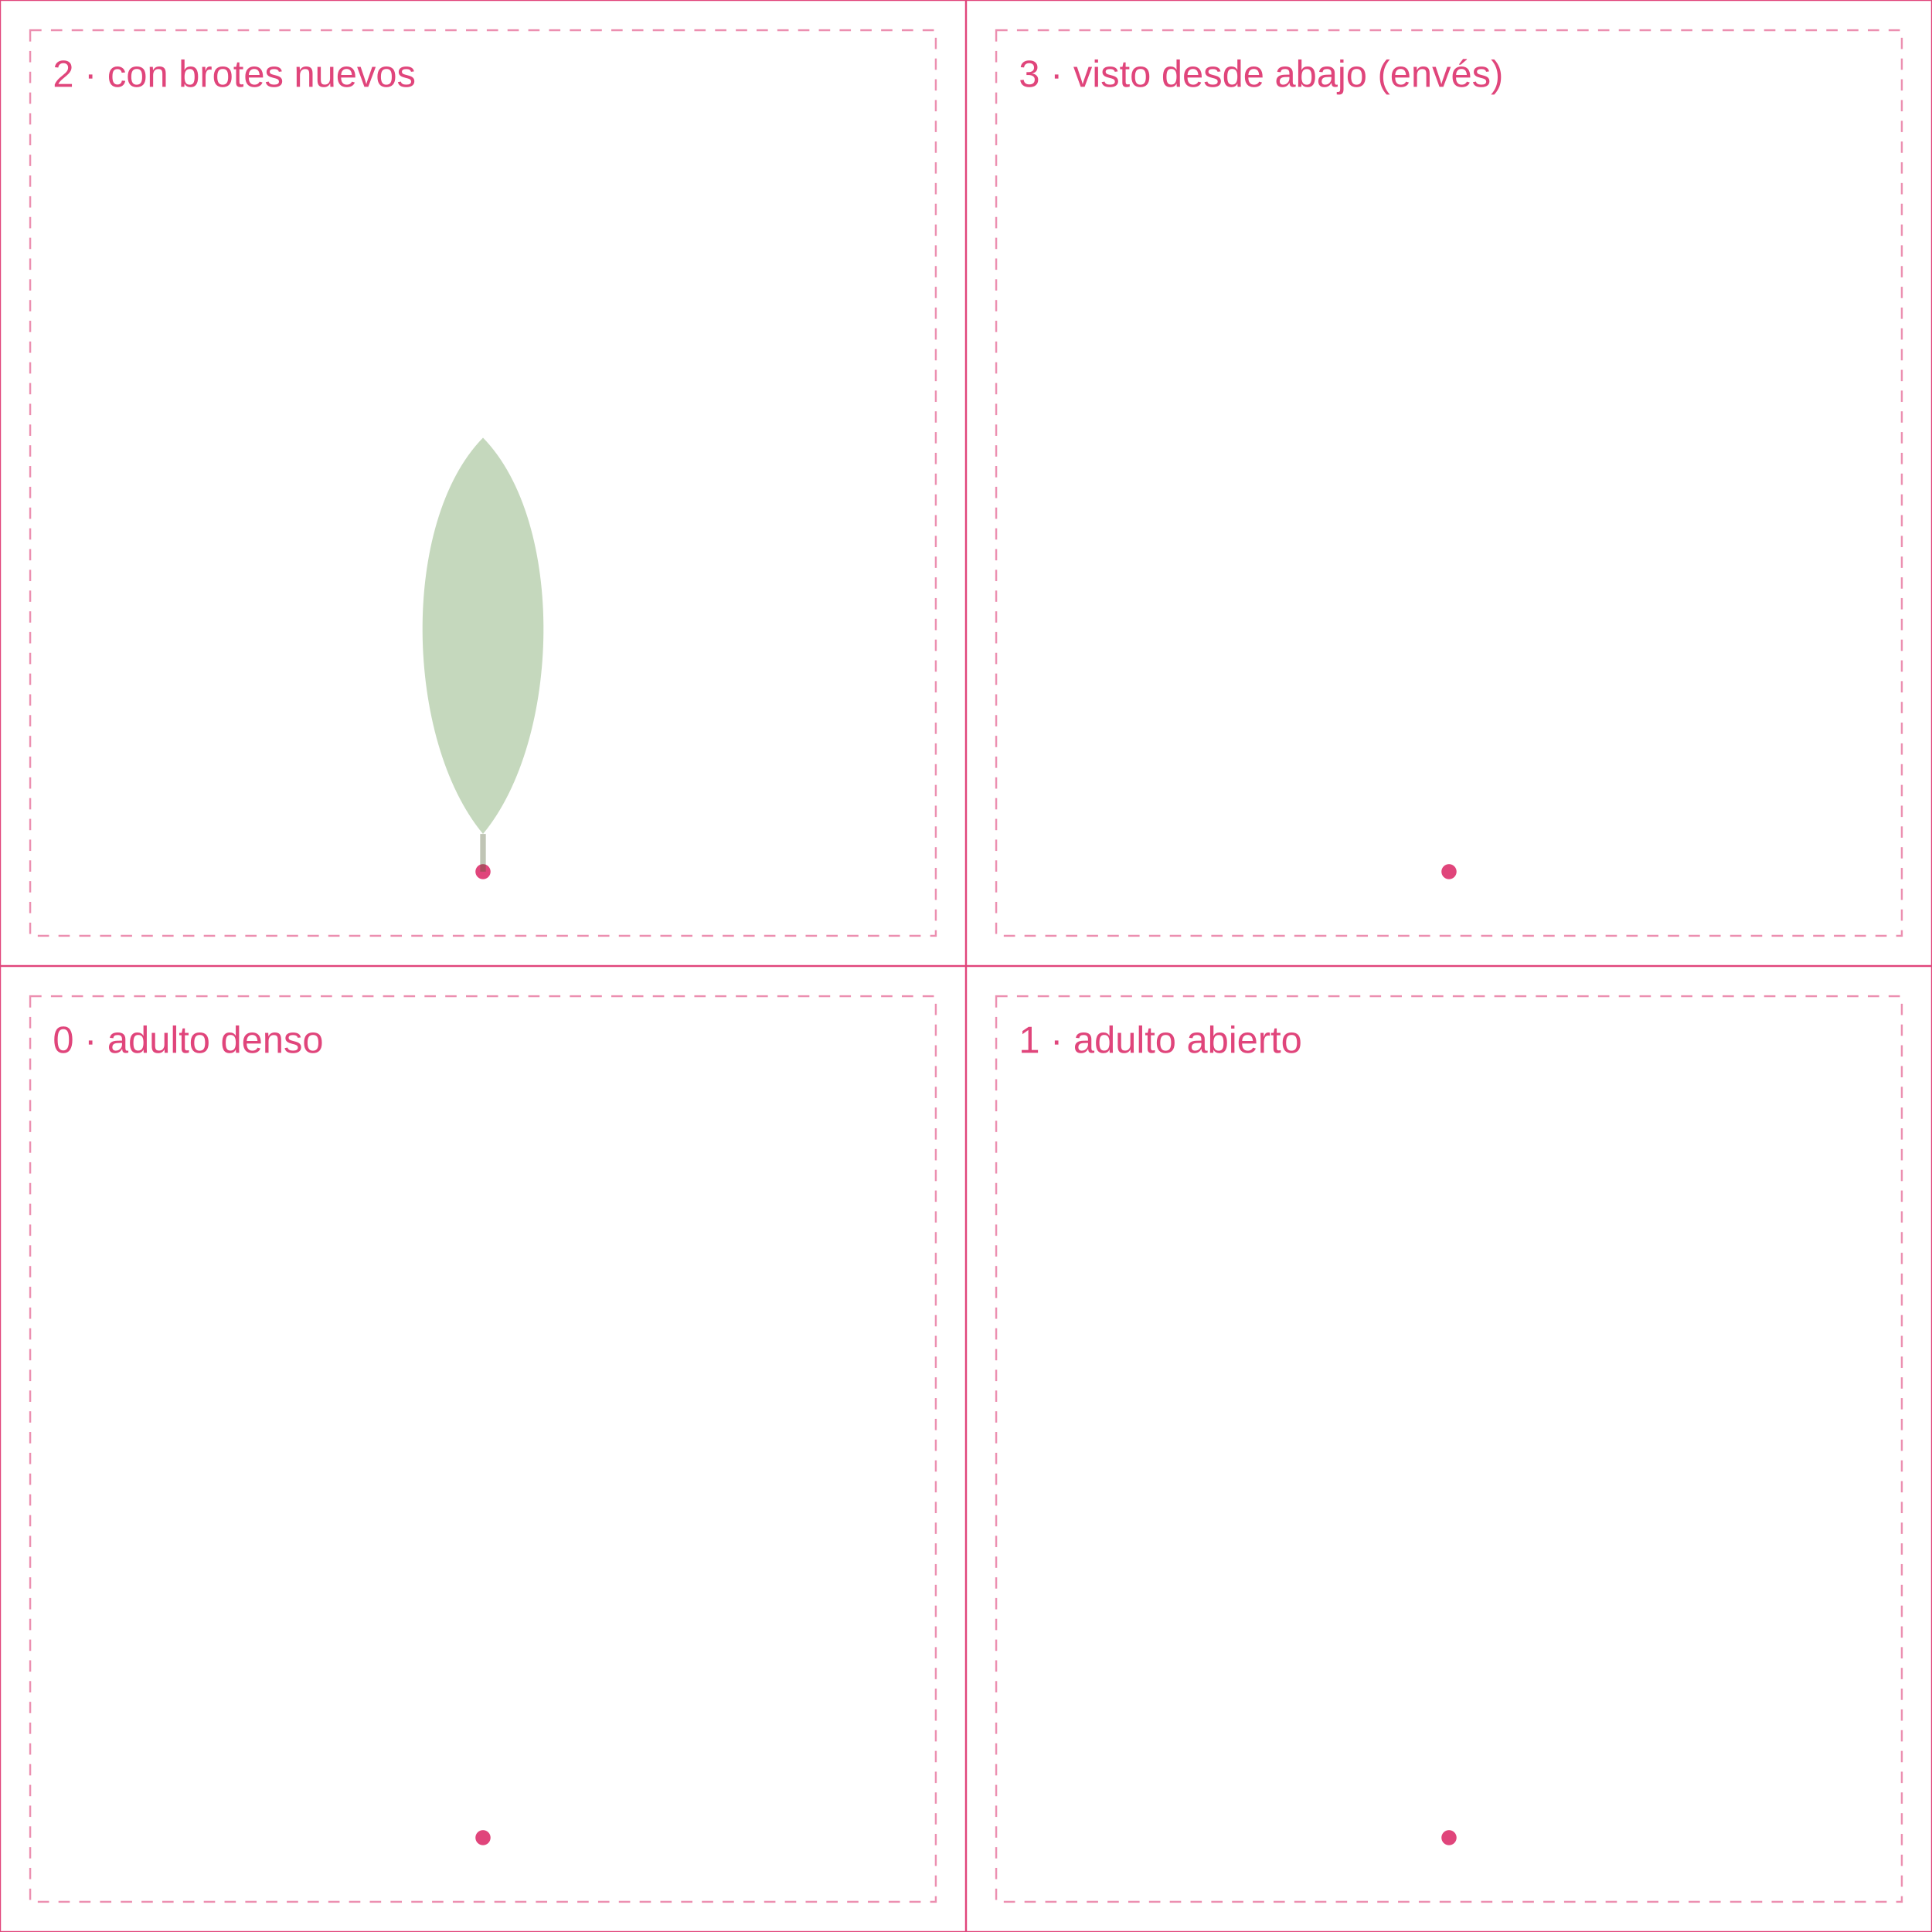
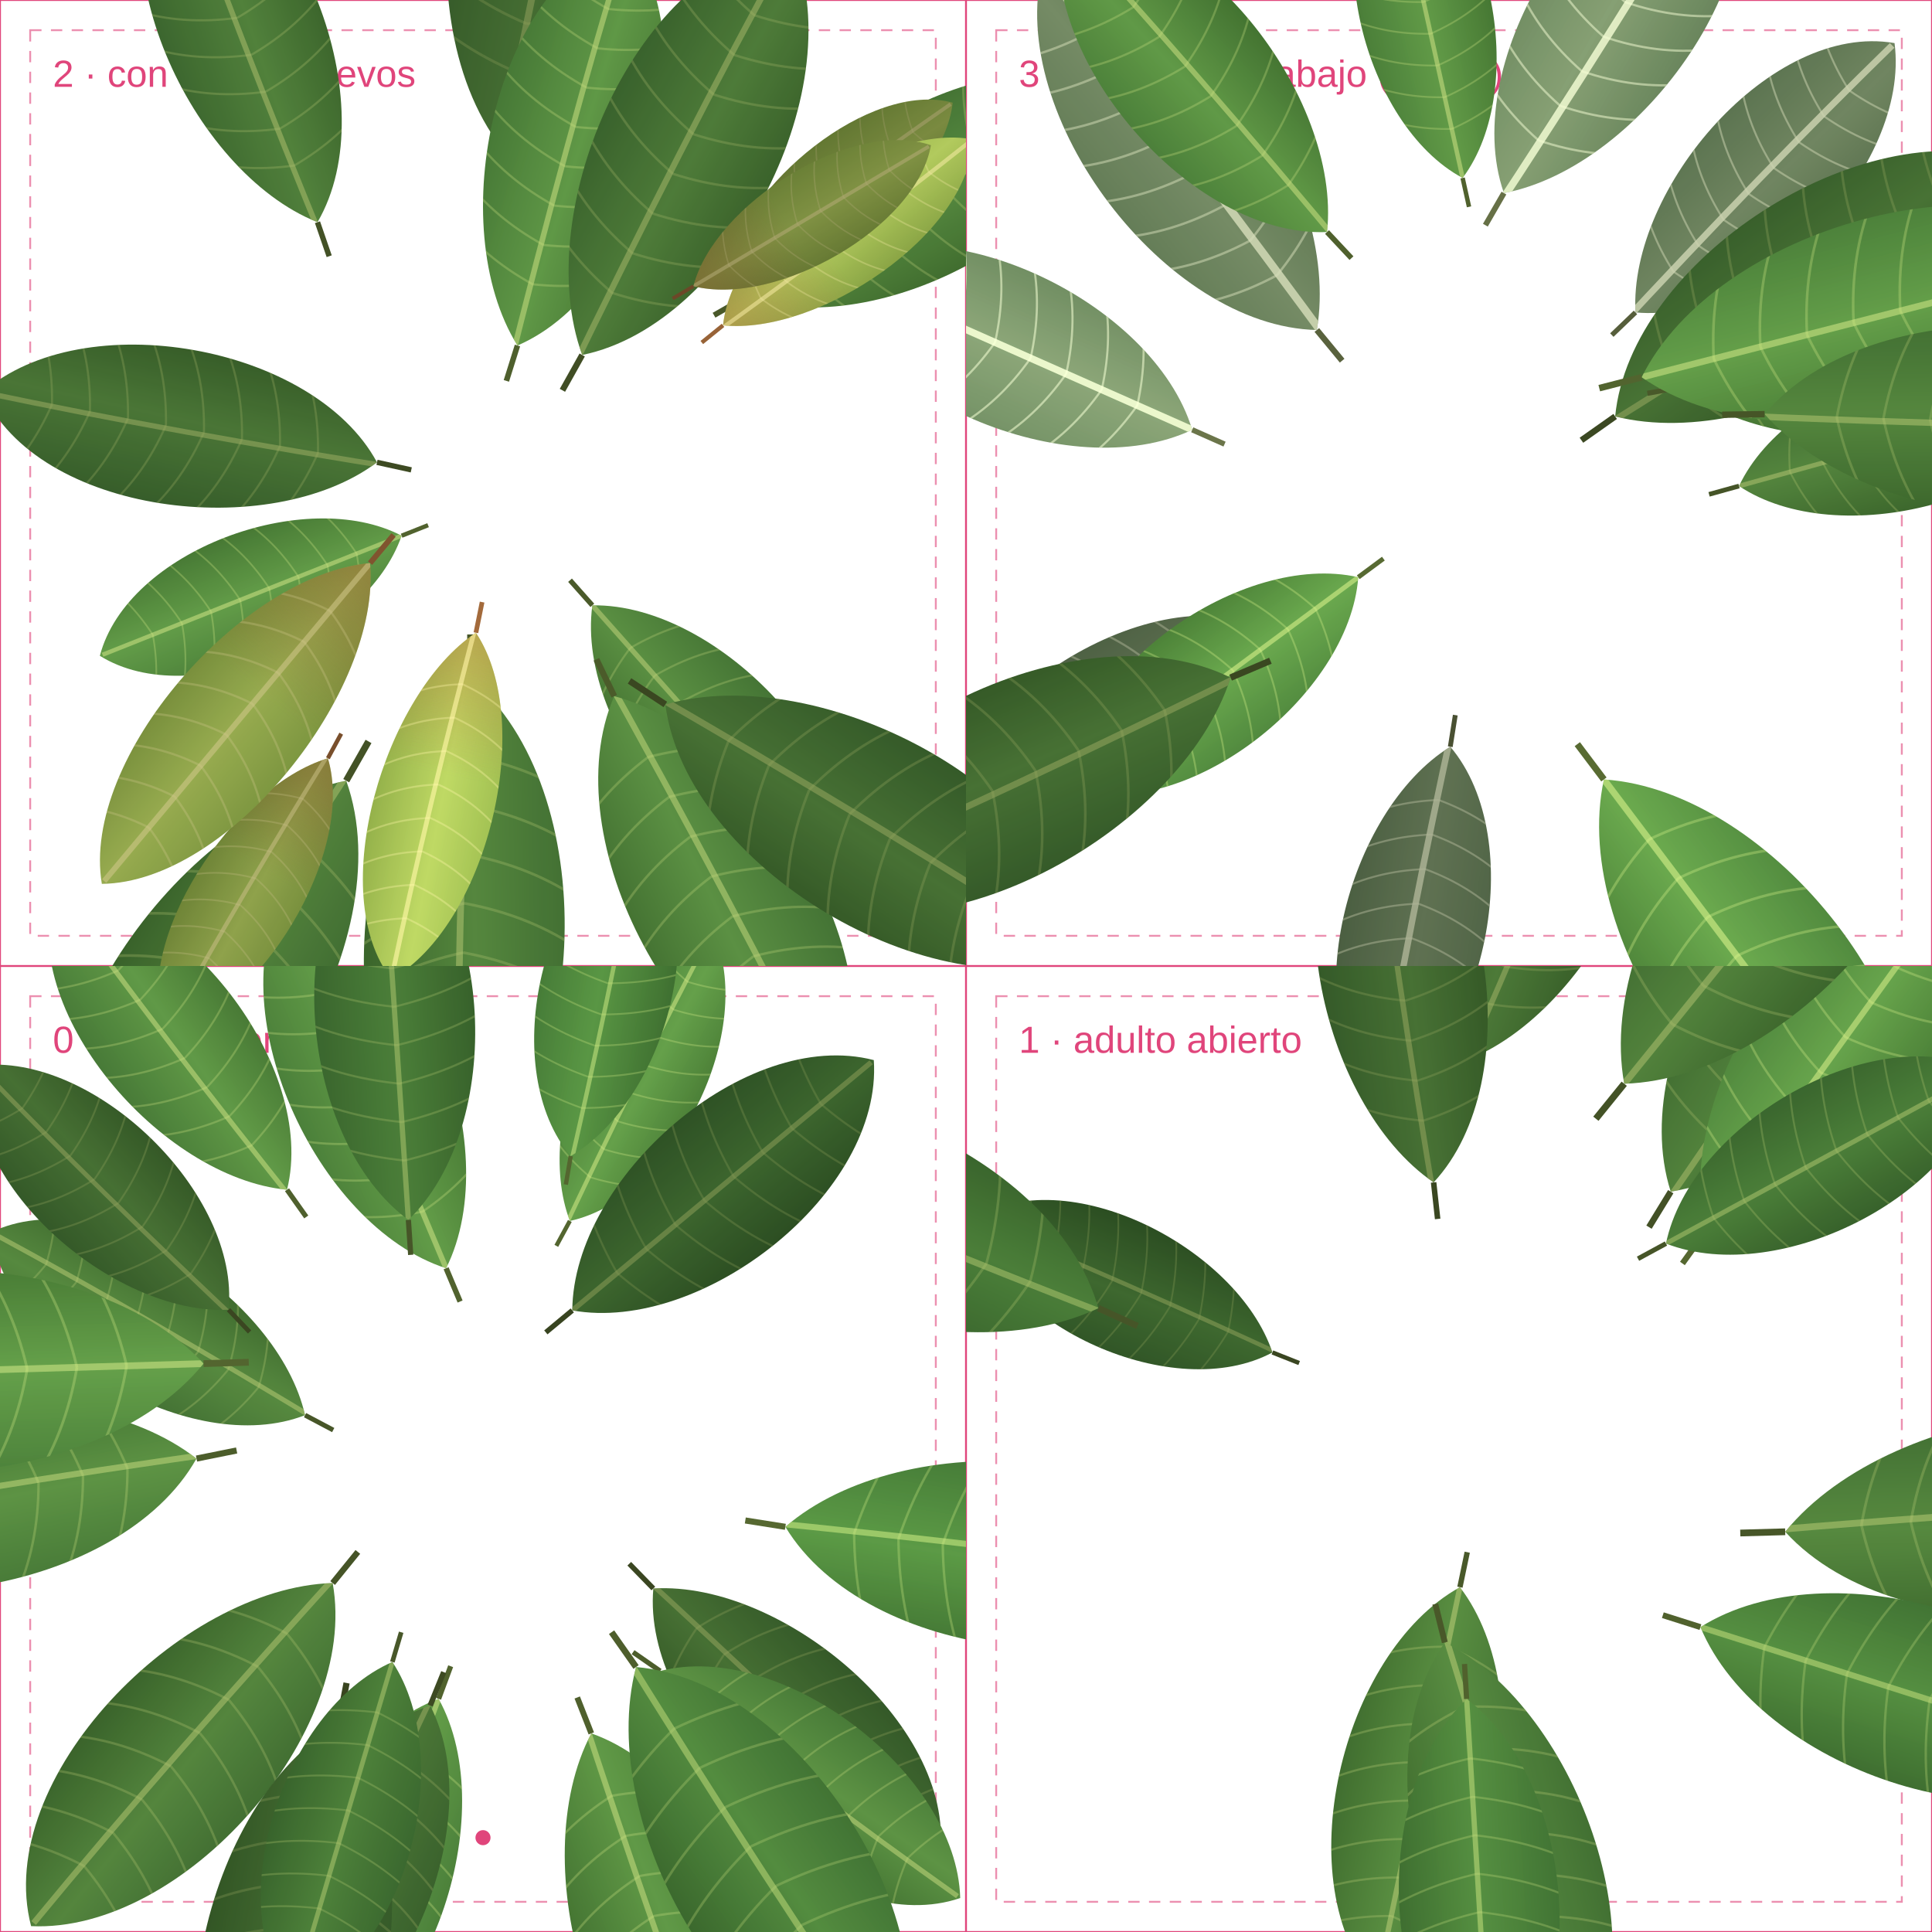
- <svg xmlns="http://www.w3.org/2000/svg" width="2048" height="2048" viewBox="0 0 2048 2048">
+ <svg xmlns="http://www.w3.org/2000/svg" xmlns:xlink="http://www.w3.org/1999/xlink" width="2048" height="2048" viewBox="0 0 2048 2048">
+   <defs>
+     <g id="hoja-adulta-0">
+       <linearGradient id="hoja-adulta-0-color" gradientUnits="userSpaceOnUse" x1="5.1" y1="0" x2="250.9" y2="0">
+         <stop offset="0" stop-color="#3d6b30" />
+         <stop offset="0.5" stop-color="#5a8f42" />
+         <stop offset="1" stop-color="#386329" />
+       </linearGradient>
+       <clipPath id="hoja-adulta-0-borde">
+         <path d="M109.6 12 C232.4 102.4 243.5 368.6 128 468 C12.5 368.6 -13.3 102.4 109.6 12 Z" />
+       </clipPath>
+       <path d="M109.6 12 C232.4 102.4 243.5 368.6 128 468 C12.5 368.6 -13.3 102.4 109.6 12 Z" fill="url(#hoja-adulta-0-color)" />
+       <g clip-path="url(#hoja-adulta-0-borde)" fill="none" stroke="rgb(190,210,120)">
+         <path d="M109.6 16 Q111.4 230.4 128 512" stroke-width="6" stroke-opacity="0.55" stroke-linecap="butt" />
+         <path d="M112.9 92 Q52.9 80 8.9 48 M112.9 92 Q172.9 80 216.9 48 M114.5 136 Q54.5 124 10.5 92 M114.5 136 Q174.5 124 218.5 92 M116 180 Q56 168 12 136 M116 180 Q176 168 220 136 M117.6 224 Q57.6 212 13.6 180 M117.6 224 Q177.6 212 221.6 180 M119.2 268 Q59.2 256 15.2 224 M119.2 268 Q179.2 256 223.2 224 M120.8 312 Q60.8 300 16.8 268 M120.8 312 Q180.8 300 224.8 268 M122.4 356 Q62.4 344 18.4 312 M122.4 356 Q182.4 344 226.4 312 M124 400 Q64 388 20 356 M124 400 Q184 388 228 356" stroke-width="2.4" stroke-opacity="0.3" />
+       </g>
+       <line x1="128" y1="468" x2="128" y2="508" stroke="#4a5a2a" stroke-width="6" />
+     </g>
+     <g id="hoja-adulta-1">
+       <linearGradient id="hoja-adulta-1-color" gradientUnits="userSpaceOnUse" x1="5.1" y1="0" x2="250.9" y2="0">
+         <stop offset="0" stop-color="#3d6b30" />
+         <stop offset="0.5" stop-color="#5a8f42" />
+         <stop offset="1" stop-color="#386329" />
+       </linearGradient>
+       <clipPath id="hoja-adulta-1-borde">
+         <path d="M128 12 C250.9 102.4 243.5 368.6 128 468 C12.5 368.6 5.1 102.4 128 12 Z" />
+       </clipPath>
+       <path d="M128 12 C250.9 102.4 243.5 368.6 128 468 C12.5 368.6 5.1 102.4 128 12 Z" fill="url(#hoja-adulta-1-color)" />
+       <g clip-path="url(#hoja-adulta-1-borde)" fill="none" stroke="rgb(190,210,120)">
+         <path d="M128 16 Q128 230.4 128 512" stroke-width="6" stroke-opacity="0.55" stroke-linecap="butt" />
+         <path d="M128 92 Q68 80 24 48 M128 92 Q188 80 232 48 M128 136 Q68 124 24 92 M128 136 Q188 124 232 92 M128 180 Q68 168 24 136 M128 180 Q188 168 232 136 M128 224 Q68 212 24 180 M128 224 Q188 212 232 180 M128 268 Q68 256 24 224 M128 268 Q188 256 232 224 M128 312 Q68 300 24 268 M128 312 Q188 300 232 268 M128 356 Q68 344 24 312 M128 356 Q188 344 232 312 M128 400 Q68 388 24 356 M128 400 Q188 388 232 356" stroke-width="2.4" stroke-opacity="0.3" />
+       </g>
+       <line x1="128" y1="468" x2="128" y2="508" stroke="#4a5a2a" stroke-width="6" />
+     </g>
+     <g id="hoja-adulta-2">
+       <linearGradient id="hoja-adulta-2-color" gradientUnits="userSpaceOnUse" x1="5.1" y1="0" x2="250.9" y2="0">
+         <stop offset="0" stop-color="#3d6b30" />
+         <stop offset="0.5" stop-color="#5a8f42" />
+         <stop offset="1" stop-color="#386329" />
+       </linearGradient>
+       <clipPath id="hoja-adulta-2-borde">
+         <path d="M146.4 12 C269.3 102.4 243.5 368.6 128 468 C12.5 368.6 23.6 102.4 146.4 12 Z" />
+       </clipPath>
+       <path d="M146.4 12 C269.3 102.4 243.5 368.6 128 468 C12.5 368.6 23.6 102.4 146.4 12 Z" fill="url(#hoja-adulta-2-color)" />
+       <g clip-path="url(#hoja-adulta-2-borde)" fill="none" stroke="rgb(190,210,120)">
+         <path d="M146.4 16 Q144.6 230.4 128 512" stroke-width="6" stroke-opacity="0.55" stroke-linecap="butt" />
+         <path d="M143.1 92 Q83.1 80 39.1 48 M143.1 92 Q203.1 80 247.1 48 M141.5 136 Q81.5 124 37.5 92 M141.5 136 Q201.5 124 245.5 92 M140 180 Q80 168 36 136 M140 180 Q200 168 244 136 M138.4 224 Q78.4 212 34.4 180 M138.4 224 Q198.4 212 242.4 180 M136.8 268 Q76.8 256 32.8 224 M136.8 268 Q196.8 256 240.8 224 M135.2 312 Q75.2 300 31.2 268 M135.2 312 Q195.2 300 239.2 268 M133.6 356 Q73.6 344 29.6 312 M133.6 356 Q193.6 344 237.6 312 M132 400 Q72 388 28 356 M132 400 Q192 388 236 356" stroke-width="2.4" stroke-opacity="0.3" />
+       </g>
+       <line x1="128" y1="468" x2="128" y2="508" stroke="#4a5a2a" stroke-width="6" />
+     </g>
+     <g id="hoja-ancha-0">
+       <linearGradient id="hoja-ancha-0-color" gradientUnits="userSpaceOnUse" x1="2.6" y1="0" x2="253.4" y2="0">
+         <stop offset="0" stop-color="#36622c" />
+         <stop offset="0.5" stop-color="#4f853c" />
+         <stop offset="1" stop-color="#325b27" />
+       </linearGradient>
+       <clipPath id="hoja-ancha-0-borde">
+         <path d="M109.6 12 C235 102.4 245.9 368.6 128 468 C10.1 368.6 -15.9 102.4 109.6 12 Z" />
+       </clipPath>
+       <path d="M109.6 12 C235 102.4 245.9 368.6 128 468 C10.1 368.6 -15.9 102.4 109.6 12 Z" fill="url(#hoja-ancha-0-color)" />
+       <g clip-path="url(#hoja-ancha-0-borde)" fill="none" stroke="rgb(180,205,115)">
+         <path d="M109.6 16 Q111.4 230.4 128 512" stroke-width="6" stroke-opacity="0.55" stroke-linecap="butt" />
+         <path d="M112.9 92 Q42.1 80 -9.8 48 M112.9 92 Q183.7 80 235.6 48 M114.5 136 Q43.7 124 -8.3 92 M114.5 136 Q185.3 124 237.2 92 M116 180 Q45.2 168 -6.7 136 M116 180 Q186.8 168 238.8 136 M117.6 224 Q46.8 212 -5.1 180 M117.6 224 Q188.4 212 240.4 180 M119.2 268 Q48.4 256 -3.5 224 M119.2 268 Q190 256 241.9 224 M120.8 312 Q50 300 -1.9 268 M120.8 312 Q191.6 300 243.5 268 M122.4 356 Q51.6 344 -0.3 312 M122.4 356 Q193.2 344 245.1 312 M124 400 Q53.2 388 1.2 356 M124 400 Q194.8 388 246.7 356" stroke-width="2.4" stroke-opacity="0.3" />
+       </g>
+       <line x1="128" y1="468" x2="128" y2="508" stroke="#4a5a2a" stroke-width="6" />
+     </g>
+     <g id="hoja-ancha-1">
+       <linearGradient id="hoja-ancha-1-color" gradientUnits="userSpaceOnUse" x1="2.6" y1="0" x2="253.4" y2="0">
+         <stop offset="0" stop-color="#36622c" />
+         <stop offset="0.5" stop-color="#4f853c" />
+         <stop offset="1" stop-color="#325b27" />
+       </linearGradient>
+       <clipPath id="hoja-ancha-1-borde">
+         <path d="M128 12 C253.4 102.4 245.9 368.6 128 468 C10.1 368.6 2.6 102.4 128 12 Z" />
+       </clipPath>
+       <path d="M128 12 C253.4 102.4 245.9 368.6 128 468 C10.1 368.6 2.6 102.4 128 12 Z" fill="url(#hoja-ancha-1-color)" />
+       <g clip-path="url(#hoja-ancha-1-borde)" fill="none" stroke="rgb(180,205,115)">
+         <path d="M128 16 Q128 230.4 128 512" stroke-width="6" stroke-opacity="0.55" stroke-linecap="butt" />
+         <path d="M128 92 Q57.2 80 5.3 48 M128 92 Q198.8 80 250.7 48 M128 136 Q57.2 124 5.3 92 M128 136 Q198.8 124 250.7 92 M128 180 Q57.2 168 5.3 136 M128 180 Q198.8 168 250.7 136 M128 224 Q57.2 212 5.3 180 M128 224 Q198.8 212 250.7 180 M128 268 Q57.2 256 5.3 224 M128 268 Q198.8 256 250.7 224 M128 312 Q57.2 300 5.3 268 M128 312 Q198.8 300 250.7 268 M128 356 Q57.2 344 5.3 312 M128 356 Q198.8 344 250.7 312 M128 400 Q57.2 388 5.3 356 M128 400 Q198.8 388 250.7 356" stroke-width="2.4" stroke-opacity="0.3" />
+       </g>
+       <line x1="128" y1="468" x2="128" y2="508" stroke="#4a5a2a" stroke-width="6" />
+     </g>
+     <g id="hoja-ancha-2">
+       <linearGradient id="hoja-ancha-2-color" gradientUnits="userSpaceOnUse" x1="2.6" y1="0" x2="253.4" y2="0">
+         <stop offset="0" stop-color="#36622c" />
+         <stop offset="0.5" stop-color="#4f853c" />
+         <stop offset="1" stop-color="#325b27" />
+       </linearGradient>
+       <clipPath id="hoja-ancha-2-borde">
+         <path d="M146.4 12 C271.9 102.4 245.9 368.6 128 468 C10.1 368.6 21 102.4 146.4 12 Z" />
+       </clipPath>
+       <path d="M146.4 12 C271.9 102.4 245.9 368.6 128 468 C10.1 368.6 21 102.4 146.4 12 Z" fill="url(#hoja-ancha-2-color)" />
+       <g clip-path="url(#hoja-ancha-2-borde)" fill="none" stroke="rgb(180,205,115)">
+         <path d="M146.4 16 Q144.6 230.4 128 512" stroke-width="6" stroke-opacity="0.55" stroke-linecap="butt" />
+         <path d="M143.1 92 Q72.3 80 20.4 48 M143.1 92 Q213.9 80 265.8 48 M141.5 136 Q70.7 124 18.8 92 M141.5 136 Q212.3 124 264.3 92 M140 180 Q69.2 168 17.2 136 M140 180 Q210.8 168 262.7 136 M138.4 224 Q67.6 212 15.6 180 M138.4 224 Q209.2 212 261.1 180 M136.8 268 Q66 256 14.1 224 M136.8 268 Q207.6 256 259.5 224 M135.2 312 Q64.4 300 12.5 268 M135.2 312 Q206 300 257.9 268 M133.6 356 Q62.8 344 10.9 312 M133.6 356 Q204.4 344 256.3 312 M132 400 Q61.2 388 9.3 356 M132 400 Q202.8 388 254.8 356" stroke-width="2.4" stroke-opacity="0.3" />
+       </g>
+       <line x1="128" y1="468" x2="128" y2="508" stroke="#4a5a2a" stroke-width="6" />
+     </g>
+     <g id="hoja-joven-0">
+       <linearGradient id="hoja-joven-0-color" gradientUnits="userSpaceOnUse" x1="22.3" y1="0" x2="233.7" y2="0">
+         <stop offset="0" stop-color="#7d9a3f" />
+         <stop offset="0.5" stop-color="#a2b855" />
+         <stop offset="1" stop-color="#768f3a" />
+       </linearGradient>
+       <clipPath id="hoja-joven-0-borde">
+         <path d="M109.6 12 C215.2 102.4 227.3 368.6 128 468 C28.7 368.6 3.9 102.4 109.6 12 Z" />
+       </clipPath>
+       <path d="M109.6 12 C215.2 102.4 227.3 368.6 128 468 C28.7 368.6 3.9 102.4 109.6 12 Z" fill="url(#hoja-joven-0-color)" />
+       <g clip-path="url(#hoja-joven-0-borde)" fill="none" stroke="rgb(225,215,150)">
+         <linearGradient id="hoja-joven-0-base" gradientUnits="userSpaceOnUse" x1="0" y1="281.6" x2="0" y2="512">
+           <stop offset="0" stop-color="rgb(150,90,45)" stop-opacity="0" />
+           <stop offset="1" stop-color="rgb(150,90,45)" stop-opacity="0.55" />
+         </linearGradient>
+         <rect width="256" height="512" fill="url(#hoja-joven-0-base)" stroke="none" />
+         <path d="M109.6 16 Q111.4 230.4 128 512" stroke-width="6" stroke-opacity="0.55" stroke-linecap="butt" />
+         <path d="M112.9 92 Q61.3 80 23.4 48 M112.9 92 Q164.5 80 202.3 48 M114.5 136 Q62.9 124 25 92 M114.5 136 Q166.1 124 203.9 92 M116 180 Q64.4 168 26.6 136 M116 180 Q167.6 168 205.5 136 M117.6 224 Q66 212 28.2 180 M117.6 224 Q169.2 212 207.1 180 M119.2 268 Q67.6 256 29.8 224 M119.2 268 Q170.8 256 208.7 224 M120.8 312 Q69.2 300 31.4 268 M120.8 312 Q172.4 300 210.2 268 M122.4 356 Q70.8 344 32.9 312 M122.4 356 Q174 344 211.8 312 M124 400 Q72.4 388 34.5 356 M124 400 Q175.6 388 213.4 356" stroke-width="2.4" stroke-opacity="0.3" />
+       </g>
+       <line x1="128" y1="468" x2="128" y2="508" stroke="#8a5a32" stroke-width="6" />
+     </g>
+     <g id="hoja-joven-1">
+       <linearGradient id="hoja-joven-1-color" gradientUnits="userSpaceOnUse" x1="22.3" y1="0" x2="233.7" y2="0">
+         <stop offset="0" stop-color="#7d9a3f" />
+         <stop offset="0.5" stop-color="#a2b855" />
+         <stop offset="1" stop-color="#768f3a" />
+       </linearGradient>
+       <clipPath id="hoja-joven-1-borde">
+         <path d="M128 12 C233.7 102.4 227.3 368.6 128 468 C28.7 368.6 22.3 102.4 128 12 Z" />
+       </clipPath>
+       <path d="M128 12 C233.7 102.4 227.3 368.6 128 468 C28.7 368.6 22.3 102.4 128 12 Z" fill="url(#hoja-joven-1-color)" />
+       <g clip-path="url(#hoja-joven-1-borde)" fill="none" stroke="rgb(225,215,150)">
+         <linearGradient id="hoja-joven-1-base" gradientUnits="userSpaceOnUse" x1="0" y1="281.6" x2="0" y2="512">
+           <stop offset="0" stop-color="rgb(150,90,45)" stop-opacity="0" />
+           <stop offset="1" stop-color="rgb(150,90,45)" stop-opacity="0.55" />
+         </linearGradient>
+         <rect width="256" height="512" fill="url(#hoja-joven-1-base)" stroke="none" />
+         <path d="M128 16 Q128 230.4 128 512" stroke-width="6" stroke-opacity="0.55" stroke-linecap="butt" />
+         <path d="M128 92 Q76.4 80 38.6 48 M128 92 Q179.6 80 217.4 48 M128 136 Q76.4 124 38.6 92 M128 136 Q179.6 124 217.4 92 M128 180 Q76.4 168 38.6 136 M128 180 Q179.6 168 217.4 136 M128 224 Q76.4 212 38.6 180 M128 224 Q179.6 212 217.4 180 M128 268 Q76.4 256 38.6 224 M128 268 Q179.6 256 217.4 224 M128 312 Q76.4 300 38.6 268 M128 312 Q179.6 300 217.4 268 M128 356 Q76.4 344 38.6 312 M128 356 Q179.6 344 217.4 312 M128 400 Q76.4 388 38.6 356 M128 400 Q179.6 388 217.4 356" stroke-width="2.4" stroke-opacity="0.3" />
+       </g>
+       <line x1="128" y1="468" x2="128" y2="508" stroke="#8a5a32" stroke-width="6" />
+     </g>
+     <g id="hoja-joven-2">
+       <linearGradient id="hoja-joven-2-color" gradientUnits="userSpaceOnUse" x1="22.3" y1="0" x2="233.7" y2="0">
+         <stop offset="0" stop-color="#7d9a3f" />
+         <stop offset="0.5" stop-color="#a2b855" />
+         <stop offset="1" stop-color="#768f3a" />
+       </linearGradient>
+       <clipPath id="hoja-joven-2-borde">
+         <path d="M146.4 12 C252.1 102.4 227.3 368.6 128 468 C28.7 368.6 40.8 102.4 146.4 12 Z" />
+       </clipPath>
+       <path d="M146.4 12 C252.1 102.4 227.3 368.6 128 468 C28.7 368.6 40.8 102.4 146.4 12 Z" fill="url(#hoja-joven-2-color)" />
+       <g clip-path="url(#hoja-joven-2-borde)" fill="none" stroke="rgb(225,215,150)">
+         <linearGradient id="hoja-joven-2-base" gradientUnits="userSpaceOnUse" x1="0" y1="281.6" x2="0" y2="512">
+           <stop offset="0" stop-color="rgb(150,90,45)" stop-opacity="0" />
+           <stop offset="1" stop-color="rgb(150,90,45)" stop-opacity="0.55" />
+         </linearGradient>
+         <rect width="256" height="512" fill="url(#hoja-joven-2-base)" stroke="none" />
+         <path d="M146.4 16 Q144.6 230.4 128 512" stroke-width="6" stroke-opacity="0.55" stroke-linecap="butt" />
+         <path d="M143.1 92 Q91.5 80 53.7 48 M143.1 92 Q194.7 80 232.6 48 M141.5 136 Q89.9 124 52.1 92 M141.5 136 Q193.1 124 231 92 M140 180 Q88.4 168 50.5 136 M140 180 Q191.6 168 229.4 136 M138.4 224 Q86.8 212 48.9 180 M138.4 224 Q190 212 227.8 180 M136.8 268 Q85.2 256 47.3 224 M136.8 268 Q188.4 256 226.2 224 M135.2 312 Q83.6 300 45.8 268 M135.2 312 Q186.8 300 224.6 268 M133.6 356 Q82 344 44.2 312 M133.6 356 Q185.2 344 223.1 312 M132 400 Q80.4 388 42.6 356 M132 400 Q183.6 388 221.5 356" stroke-width="2.4" stroke-opacity="0.3" />
+       </g>
+       <line x1="128" y1="468" x2="128" y2="508" stroke="#8a5a32" stroke-width="6" />
+     </g>
+     <g id="hoja-enves-0">
+       <linearGradient id="hoja-enves-0-color" gradientUnits="userSpaceOnUse" x1="5.1" y1="0" x2="250.9" y2="0">
+         <stop offset="0" stop-color="#5f7a54" />
+         <stop offset="0.5" stop-color="#7a9169" />
+         <stop offset="1" stop-color="#5a744f" />
+       </linearGradient>
+       <clipPath id="hoja-enves-0-borde">
+         <path d="M109.6 12 C232.4 102.4 243.5 368.6 128 468 C12.5 368.6 -13.3 102.4 109.6 12 Z" />
+       </clipPath>
+       <path d="M109.6 12 C232.4 102.4 243.5 368.6 128 468 C12.5 368.6 -13.3 102.4 109.6 12 Z" fill="url(#hoja-enves-0-color)" />
+       <g clip-path="url(#hoja-enves-0-borde)" fill="none" stroke="rgb(225,232,195)">
+         <path d="M109.6 16 Q111.4 230.4 128 512" stroke-width="8" stroke-opacity="0.8" stroke-linecap="butt" />
+         <path d="M112.9 92 Q52.9 80 8.9 48 M112.9 92 Q172.9 80 216.9 48 M114.5 136 Q54.5 124 10.5 92 M114.5 136 Q174.5 124 218.5 92 M116 180 Q56 168 12 136 M116 180 Q176 168 220 136 M117.6 224 Q57.6 212 13.6 180 M117.6 224 Q177.6 212 221.6 180 M119.2 268 Q59.2 256 15.2 224 M119.2 268 Q179.2 256 223.2 224 M120.8 312 Q60.8 300 16.8 268 M120.8 312 Q180.8 300 224.8 268 M122.4 356 Q62.4 344 18.4 312 M122.4 356 Q182.4 344 226.4 312 M124 400 Q64 388 20 356 M124 400 Q184 388 228 356" stroke-width="2.4" stroke-opacity="0.5" />
+       </g>
+       <line x1="128" y1="468" x2="128" y2="508" stroke="#5d6640" stroke-width="6" />
+     </g>
+     <g id="hoja-enves-1">
+       <linearGradient id="hoja-enves-1-color" gradientUnits="userSpaceOnUse" x1="5.1" y1="0" x2="250.9" y2="0">
+         <stop offset="0" stop-color="#5f7a54" />
+         <stop offset="0.5" stop-color="#7a9169" />
+         <stop offset="1" stop-color="#5a744f" />
+       </linearGradient>
+       <clipPath id="hoja-enves-1-borde">
+         <path d="M128 12 C250.9 102.4 243.5 368.6 128 468 C12.5 368.6 5.1 102.4 128 12 Z" />
+       </clipPath>
+       <path d="M128 12 C250.9 102.4 243.5 368.6 128 468 C12.5 368.6 5.1 102.4 128 12 Z" fill="url(#hoja-enves-1-color)" />
+       <g clip-path="url(#hoja-enves-1-borde)" fill="none" stroke="rgb(225,232,195)">
+         <path d="M128 16 Q128 230.4 128 512" stroke-width="8" stroke-opacity="0.8" stroke-linecap="butt" />
+         <path d="M128 92 Q68 80 24 48 M128 92 Q188 80 232 48 M128 136 Q68 124 24 92 M128 136 Q188 124 232 92 M128 180 Q68 168 24 136 M128 180 Q188 168 232 136 M128 224 Q68 212 24 180 M128 224 Q188 212 232 180 M128 268 Q68 256 24 224 M128 268 Q188 256 232 224 M128 312 Q68 300 24 268 M128 312 Q188 300 232 268 M128 356 Q68 344 24 312 M128 356 Q188 344 232 312 M128 400 Q68 388 24 356 M128 400 Q188 388 232 356" stroke-width="2.4" stroke-opacity="0.5" />
+       </g>
+       <line x1="128" y1="468" x2="128" y2="508" stroke="#5d6640" stroke-width="6" />
+     </g>
+     <g id="hoja-enves-2">
+       <linearGradient id="hoja-enves-2-color" gradientUnits="userSpaceOnUse" x1="5.1" y1="0" x2="250.9" y2="0">
+         <stop offset="0" stop-color="#5f7a54" />
+         <stop offset="0.5" stop-color="#7a9169" />
+         <stop offset="1" stop-color="#5a744f" />
+       </linearGradient>
+       <clipPath id="hoja-enves-2-borde">
+         <path d="M146.4 12 C269.3 102.4 243.5 368.6 128 468 C12.5 368.6 23.6 102.4 146.4 12 Z" />
+       </clipPath>
+       <path d="M146.4 12 C269.3 102.4 243.5 368.6 128 468 C12.5 368.6 23.6 102.4 146.4 12 Z" fill="url(#hoja-enves-2-color)" />
+       <g clip-path="url(#hoja-enves-2-borde)" fill="none" stroke="rgb(225,232,195)">
+         <path d="M146.4 16 Q144.6 230.4 128 512" stroke-width="8" stroke-opacity="0.8" stroke-linecap="butt" />
+         <path d="M143.1 92 Q83.1 80 39.1 48 M143.1 92 Q203.1 80 247.1 48 M141.5 136 Q81.5 124 37.5 92 M141.5 136 Q201.5 124 245.5 92 M140 180 Q80 168 36 136 M140 180 Q200 168 244 136 M138.4 224 Q78.4 212 34.4 180 M138.4 224 Q198.4 212 242.4 180 M136.8 268 Q76.8 256 32.8 224 M136.8 268 Q196.8 256 240.8 224 M135.2 312 Q75.2 300 31.2 268 M135.2 312 Q195.2 300 239.2 268 M133.6 356 Q73.6 344 29.6 312 M133.6 356 Q193.6 344 237.6 312 M132 400 Q72 388 28 356 M132 400 Q192 388 236 356" stroke-width="2.4" stroke-opacity="0.5" />
+       </g>
+       <line x1="128" y1="468" x2="128" y2="508" stroke="#5d6640" stroke-width="6" />
+     </g>
+     <filter id="brillo-75" color-interpolation-filters="sRGB">
+       <feComponentTransfer>
+         <feFuncR type="linear" slope="0.75" />
+         <feFuncG type="linear" slope="0.75" />
+         <feFuncB type="linear" slope="0.75" />
+       </feComponentTransfer>
+     </filter>
+     <filter id="brillo-76" color-interpolation-filters="sRGB">
+       <feComponentTransfer>
+         <feFuncR type="linear" slope="0.76" />
+         <feFuncG type="linear" slope="0.76" />
+         <feFuncB type="linear" slope="0.76" />
+       </feComponentTransfer>
+     </filter>
+     <filter id="brillo-77" color-interpolation-filters="sRGB">
+       <feComponentTransfer>
+         <feFuncR type="linear" slope="0.77" />
+         <feFuncG type="linear" slope="0.77" />
+         <feFuncB type="linear" slope="0.77" />
+       </feComponentTransfer>
+     </filter>
+     <filter id="brillo-78" color-interpolation-filters="sRGB">
+       <feComponentTransfer>
+         <feFuncR type="linear" slope="0.78" />
+         <feFuncG type="linear" slope="0.78" />
+         <feFuncB type="linear" slope="0.78" />
+       </feComponentTransfer>
+     </filter>
+     <filter id="brillo-79" color-interpolation-filters="sRGB">
+       <feComponentTransfer>
+         <feFuncR type="linear" slope="0.79" />
+         <feFuncG type="linear" slope="0.79" />
+         <feFuncB type="linear" slope="0.79" />
+       </feComponentTransfer>
+     </filter>
+     <filter id="brillo-80" color-interpolation-filters="sRGB">
+       <feComponentTransfer>
+         <feFuncR type="linear" slope="0.8" />
+         <feFuncG type="linear" slope="0.8" />
+         <feFuncB type="linear" slope="0.8" />
+       </feComponentTransfer>
+     </filter>
+     <filter id="brillo-82" color-interpolation-filters="sRGB">
+       <feComponentTransfer>
+         <feFuncR type="linear" slope="0.82" />
+         <feFuncG type="linear" slope="0.82" />
+         <feFuncB type="linear" slope="0.82" />
+       </feComponentTransfer>
+     </filter>
+     <filter id="brillo-85" color-interpolation-filters="sRGB">
+       <feComponentTransfer>
+         <feFuncR type="linear" slope="0.85" />
+         <feFuncG type="linear" slope="0.85" />
+         <feFuncB type="linear" slope="0.85" />
+       </feComponentTransfer>
+     </filter>
+     <filter id="brillo-86" color-interpolation-filters="sRGB">
+       <feComponentTransfer>
+         <feFuncR type="linear" slope="0.86" />
+         <feFuncG type="linear" slope="0.86" />
+         <feFuncB type="linear" slope="0.86" />
+       </feComponentTransfer>
+     </filter>
+     <filter id="brillo-88" color-interpolation-filters="sRGB">
+       <feComponentTransfer>
+         <feFuncR type="linear" slope="0.88" />
+         <feFuncG type="linear" slope="0.88" />
+         <feFuncB type="linear" slope="0.88" />
+       </feComponentTransfer>
+     </filter>
+     <filter id="brillo-90" color-interpolation-filters="sRGB">
+       <feComponentTransfer>
+         <feFuncR type="linear" slope="0.9" />
+         <feFuncG type="linear" slope="0.9" />
+         <feFuncB type="linear" slope="0.9" />
+       </feComponentTransfer>
+     </filter>
+     <filter id="brillo-91" color-interpolation-filters="sRGB">
+       <feComponentTransfer>
+         <feFuncR type="linear" slope="0.91" />
+         <feFuncG type="linear" slope="0.91" />
+         <feFuncB type="linear" slope="0.91" />
+       </feComponentTransfer>
+     </filter>
+     <filter id="brillo-92" color-interpolation-filters="sRGB">
+       <feComponentTransfer>
+         <feFuncR type="linear" slope="0.92" />
+         <feFuncG type="linear" slope="0.92" />
+         <feFuncB type="linear" slope="0.92" />
+       </feComponentTransfer>
+     </filter>
+     <filter id="brillo-93" color-interpolation-filters="sRGB">
+       <feComponentTransfer>
+         <feFuncR type="linear" slope="0.93" />
+         <feFuncG type="linear" slope="0.93" />
+         <feFuncB type="linear" slope="0.93" />
+       </feComponentTransfer>
+     </filter>
+     <filter id="brillo-94" color-interpolation-filters="sRGB">
+       <feComponentTransfer>
+         <feFuncR type="linear" slope="0.94" />
+         <feFuncG type="linear" slope="0.94" />
+         <feFuncB type="linear" slope="0.94" />
+       </feComponentTransfer>
+     </filter>
+     <filter id="brillo-95" color-interpolation-filters="sRGB">
+       <feComponentTransfer>
+         <feFuncR type="linear" slope="0.95" />
+         <feFuncG type="linear" slope="0.95" />
+         <feFuncB type="linear" slope="0.95" />
+       </feComponentTransfer>
+     </filter>
+     <filter id="brillo-96" color-interpolation-filters="sRGB">
+       <feComponentTransfer>
+         <feFuncR type="linear" slope="0.96" />
+         <feFuncG type="linear" slope="0.96" />
+         <feFuncB type="linear" slope="0.96" />
+       </feComponentTransfer>
+     </filter>
+     <filter id="brillo-97" color-interpolation-filters="sRGB">
+       <feComponentTransfer>
+         <feFuncR type="linear" slope="0.97" />
+         <feFuncG type="linear" slope="0.97" />
+         <feFuncB type="linear" slope="0.97" />
+       </feComponentTransfer>
+     </filter>
+     <filter id="brillo-98" color-interpolation-filters="sRGB">
+       <feComponentTransfer>
+         <feFuncR type="linear" slope="0.98" />
+         <feFuncG type="linear" slope="0.98" />
+         <feFuncB type="linear" slope="0.98" />
+       </feComponentTransfer>
+     </filter>
+     <filter id="brillo-99" color-interpolation-filters="sRGB">
+       <feComponentTransfer>
+         <feFuncR type="linear" slope="0.99" />
+         <feFuncG type="linear" slope="0.99" />
+         <feFuncB type="linear" slope="0.99" />
+       </feComponentTransfer>
+     </filter>
+     <filter id="brillo-100" color-interpolation-filters="sRGB">
+       <feComponentTransfer>
+         <feFuncR type="linear" slope="1" />
+         <feFuncG type="linear" slope="1" />
+         <feFuncB type="linear" slope="1" />
+       </feComponentTransfer>
+     </filter>
+     <filter id="brillo-101" color-interpolation-filters="sRGB">
+       <feComponentTransfer>
+         <feFuncR type="linear" slope="1.01" />
+         <feFuncG type="linear" slope="1.01" />
+         <feFuncB type="linear" slope="1.01" />
+       </feComponentTransfer>
+     </filter>
+     <filter id="brillo-103" color-interpolation-filters="sRGB">
+       <feComponentTransfer>
+         <feFuncR type="linear" slope="1.03" />
+         <feFuncG type="linear" slope="1.03" />
+         <feFuncB type="linear" slope="1.03" />
+       </feComponentTransfer>
+     </filter>
+     <filter id="brillo-105" color-interpolation-filters="sRGB">
+       <feComponentTransfer>
+         <feFuncR type="linear" slope="1.05" />
+         <feFuncG type="linear" slope="1.05" />
+         <feFuncB type="linear" slope="1.05" />
+       </feComponentTransfer>
+     </filter>
+     <filter id="brillo-106" color-interpolation-filters="sRGB">
+       <feComponentTransfer>
+         <feFuncR type="linear" slope="1.06" />
+         <feFuncG type="linear" slope="1.06" />
+         <feFuncB type="linear" slope="1.06" />
+       </feComponentTransfer>
+     </filter>
+     <filter id="brillo-107" color-interpolation-filters="sRGB">
+       <feComponentTransfer>
+         <feFuncR type="linear" slope="1.07" />
+         <feFuncG type="linear" slope="1.07" />
+         <feFuncB type="linear" slope="1.07" />
+       </feComponentTransfer>
+     </filter>
+     <filter id="brillo-108" color-interpolation-filters="sRGB">
+       <feComponentTransfer>
+         <feFuncR type="linear" slope="1.08" />
+         <feFuncG type="linear" slope="1.08" />
+         <feFuncB type="linear" slope="1.08" />
+       </feComponentTransfer>
+     </filter>
+     <filter id="brillo-109" color-interpolation-filters="sRGB">
+       <feComponentTransfer>
+         <feFuncR type="linear" slope="1.09" />
+         <feFuncG type="linear" slope="1.09" />
+         <feFuncB type="linear" slope="1.09" />
+       </feComponentTransfer>
+     </filter>
+     <filter id="brillo-110" color-interpolation-filters="sRGB">
+       <feComponentTransfer>
+         <feFuncR type="linear" slope="1.1" />
+         <feFuncG type="linear" slope="1.1" />
+         <feFuncB type="linear" slope="1.1" />
+       </feComponentTransfer>
+     </filter>
+     <filter id="brillo-111" color-interpolation-filters="sRGB">
+       <feComponentTransfer>
+         <feFuncR type="linear" slope="1.11" />
+         <feFuncG type="linear" slope="1.11" />
+         <feFuncB type="linear" slope="1.11" />
+       </feComponentTransfer>
+     </filter>
+     <filter id="brillo-112" color-interpolation-filters="sRGB">
+       <feComponentTransfer>
+         <feFuncR type="linear" slope="1.12" />
+         <feFuncG type="linear" slope="1.12" />
+         <feFuncB type="linear" slope="1.12" />
+       </feComponentTransfer>
+     </filter>
+     <filter id="brillo-113" color-interpolation-filters="sRGB">
+       <feComponentTransfer>
+         <feFuncR type="linear" slope="1.13" />
+         <feFuncG type="linear" slope="1.13" />
+         <feFuncB type="linear" slope="1.13" />
+       </feComponentTransfer>
+     </filter>
+     <filter id="brillo-115" color-interpolation-filters="sRGB">
+       <feComponentTransfer>
+         <feFuncR type="linear" slope="1.15" />
+         <feFuncG type="linear" slope="1.15" />
+         <feFuncB type="linear" slope="1.15" />
+       </feComponentTransfer>
+     </filter>
+     <filter id="brillo-116" color-interpolation-filters="sRGB">
+       <feComponentTransfer>
+         <feFuncR type="linear" slope="1.16" />
+         <feFuncG type="linear" slope="1.16" />
+         <feFuncB type="linear" slope="1.16" />
+       </feComponentTransfer>
+     </filter>
+     <filter id="brillo-118" color-interpolation-filters="sRGB">
+       <feComponentTransfer>
+         <feFuncR type="linear" slope="1.18" />
+         <feFuncG type="linear" slope="1.18" />
+         <feFuncB type="linear" slope="1.18" />
+       </feComponentTransfer>
+     </filter>
+     <filter id="brillo-119" color-interpolation-filters="sRGB">
+       <feComponentTransfer>
+         <feFuncR type="linear" slope="1.19" />
+         <feFuncG type="linear" slope="1.19" />
+         <feFuncB type="linear" slope="1.19" />
+       </feComponentTransfer>
+     </filter>
+     <clipPath id="recorte-0">
+       <rect x="0" y="1024" width="1024" height="1024" />
+     </clipPath>
+     <clipPath id="recorte-1">
+       <rect x="1024" y="1024" width="1024" height="1024" />
+     </clipPath>
+     <clipPath id="recorte-2">
+       <rect x="0" y="0" width="1024" height="1024" />
+     </clipPath>
+     <clipPath id="recorte-3">
+       <rect x="1024" y="0" width="1024" height="1024" />
+     </clipPath>
+   </defs>
  <g id="guias" fill="none" stroke="#e0457b" stroke-width="2">
    <rect x="0" y="0" width="2048" height="2048" />
    <line x1="1024" y1="0" x2="1024" y2="2048" />
    <line x1="0" y1="1024" x2="2048" y2="1024" />
    <g stroke-dasharray="12 10" stroke="#e0457b" opacity="0.6">
      <rect x="32" y="32" width="960" height="960" />
      <rect x="1056" y="32" width="960" height="960" />
      <rect x="32" y="1056" width="960" height="960" />
      <rect x="1056" y="1056" width="960" height="960" />
    </g>
    <g fill="#e0457b" stroke="none" font-family="Arial, sans-serif" font-size="40">
      <text x="56" y="92">2 · con brotes nuevos</text>
      <text x="1080" y="92">3 · visto desde abajo (envés)</text>
      <text x="56" y="1116">0 · adulto denso</text>
      <text x="1080" y="1116">1 · adulto abierto</text>
    </g>
    <g fill="#e0457b" stroke="none">
      <circle cx="512" cy="924" r="8" />
      <circle cx="1536" cy="924" r="8" />
      <circle cx="512" cy="1948" r="8" />
      <circle cx="1536" cy="1948" r="8" />
    </g>
  </g>
-   <g id="referencia" opacity="0.35">
-     <path d="M512 464 C 600 554, 595 784, 512 884 C 429 784, 424 554, 512 464 Z" fill="#5a8f42" />
-     <line x1="512" y1="884" x2="512" y2="924" stroke="#4a5a2a" stroke-width="6" />
+   <g id="racimos">
+     <g id="celda-0" clip-path="url(#recorte-0)">
+       <use id="c0-h01" xlink:href="#hoja-adulta-0" transform="translate(588.3 1323.3) rotate(388.5) scale(0.751) translate(-128 -512)" filter="url(#brillo-112)" />
+       <use id="c0-h02" xlink:href="#hoja-adulta-0" transform="translate(664.5 1655) rotate(135.8) scale(0.915) translate(-128 -512)" filter="url(#brillo-78)" />
+       <use id="c0-h03" xlink:href="#hoja-adulta-1" transform="translate(489.2 1383.2) rotate(337.2) scale(0.956) translate(-128 -512)" filter="url(#brillo-109)" />
+       <use id="c0-h04" xlink:href="#hoja-adulta-1" transform="translate(479 1762.8) rotate(200.3) scale(0.921) translate(-128 -512)" filter="url(#brillo-110)" />
+       <use id="c0-h05" xlink:href="#hoja-adulta-2" transform="translate(356.2 1517.5) rotate(297.9) scale(0.844) translate(-128 -512)" filter="url(#brillo-96)" />
+       <use id="c0-h06" xlink:href="#hoja-adulta-2" transform="translate(382 1641.8) rotate(219) scale(1.061) translate(-128 -512)" filter="url(#brillo-93)" />
+       <use id="c0-h07" xlink:href="#hoja-adulta-2" transform="translate(610.4 1795.6) rotate(158.6) scale(1.022) translate(-128 -512)" filter="url(#brillo-107)" />
+       <use id="c0-h08" xlink:href="#hoja-adulta-2" transform="translate(471.8 1769) rotate(202.1) scale(0.955) translate(-128 -512)" filter="url(#brillo-82)" />
+       <use id="c0-h09" xlink:href="#hoja-adulta-0" transform="translate(326.7 1292.9) rotate(324.7) scale(0.883) translate(-128 -512)" filter="url(#brillo-107)" />
+       <use id="c0-h10" xlink:href="#hoja-adulta-2" transform="translate(255.1 1536.7) rotate(258.6) scale(1.085) translate(-128 -512)" filter="url(#brillo-103)" />
+       <use id="c0-h11" xlink:href="#hoja-adulta-2" transform="translate(668.2 1749.4) rotate(124.8) scale(0.874) translate(-128 -512)" filter="url(#brillo-103)" />
+       <use id="c0-h12" xlink:href="#hoja-adulta-1" transform="translate(368.2 1779.7) rotate(190.7) scale(1.100) translate(-128 -512)" filter="url(#brillo-77)" />
+       <use id="c0-h13" xlink:href="#hoja-adulta-1" transform="translate(268.5 1443.9) rotate(268.3) scale(1.199) translate(-128 -512)" filter="url(#brillo-112)" />
+       <use id="c0-h14" xlink:href="#hoja-adulta-0" transform="translate(266.8 1414.3) rotate(316.6) scale(0.812) translate(-128 -512)" filter="url(#brillo-78)" />
+       <use id="c0-h15" xlink:href="#hoja-ancha-1" transform="translate(435.6 1333.9) rotate(356.2) scale(0.928) translate(-128 -512)" filter="url(#brillo-95)" />
+       <use id="c0-h16" xlink:href="#hoja-ancha-0" transform="translate(785.8 1611.1) rotate(99) scale(1.075) translate(-128 -512)" filter="url(#brillo-116)" />
+       <use id="c0-h17" xlink:href="#hoja-ancha-2" transform="translate(599.3 1258.7) rotate(369.7) scale(0.767) translate(-128 -512)" filter="url(#brillo-113)" />
+       <use id="c0-h18" xlink:href="#hoja-ancha-1" transform="translate(575.8 1414.7) rotate(410.3) scale(0.911) translate(-128 -512)" filter="url(#brillo-76)" />
+       <use id="c0-h19" xlink:href="#hoja-ancha-1" transform="translate(426.2 1727.1) rotate(196.5) scale(0.821) translate(-128 -512)" filter="url(#brillo-97)" />
+       <use id="c0-h20" xlink:href="#hoja-ancha-2" transform="translate(645.7 1726.5) rotate(144.9) scale(1.128) translate(-128 -512)" filter="url(#brillo-105)" />
+     </g>
+     <g id="celda-1" clip-path="url(#recorte-1)">
+       <use id="c1-h01" xlink:href="#hoja-adulta-1" transform="translate(1556.1 1641.7) rotate(191.8) scale(0.947) translate(-128 -512)" filter="url(#brillo-99)" />
+       <use id="c1-h02" xlink:href="#hoja-adulta-2" transform="translate(1745.7 1304.6) rotate(391.5) scale(1.103) translate(-128 -512)" filter="url(#brillo-90)" />
+       <use id="c1-h03" xlink:href="#hoja-adulta-2" transform="translate(1536.3 1165.5) rotate(380.5) scale(0.978) translate(-128 -512)" filter="url(#brillo-85)" />
+       <use id="c1-h04" xlink:href="#hoja-adulta-1" transform="translate(1781 1342.7) rotate(395.8) scale(1.041) translate(-128 -512)" filter="url(#brillo-115)" />
+       <use id="c1-h05" xlink:href="#hoja-adulta-0" transform="translate(1840 1625.2) rotate(88.4) scale(1.191) translate(-128 -512)" filter="url(#brillo-96)" />
+       <use id="c1-h06" xlink:href="#hoja-adulta-1" transform="translate(1688.7 1189.6) rotate(399) scale(1.193) translate(-128 -512)" filter="url(#brillo-91)" />
+       <use id="c1-h07" xlink:href="#hoja-adulta-0" transform="translate(1520.4 1696.2) rotate(166) scale(1.051) translate(-128 -512)" filter="url(#brillo-98)" />
+       <use id="c1-h08" xlink:href="#hoja-adulta-0" transform="translate(1524.4 1296) rotate(353.7) scale(0.974) translate(-128 -512)" filter="url(#brillo-79)" />
+       <use id="c1-h09" xlink:href="#hoja-ancha-2" transform="translate(1380 1446) rotate(291.6) scale(0.762) translate(-128 -512)" filter="url(#brillo-78)" />
+       <use id="c1-h10" xlink:href="#hoja-ancha-0" transform="translate(1209.9 1407.5) rotate(294.5) scale(1.139) translate(-128 -512)" filter="url(#brillo-95)" />
+       <use id="c1-h11" xlink:href="#hoja-ancha-1" transform="translate(1733.4 1335.9) rotate(421.5) scale(0.843) translate(-128 -512)" filter="url(#brillo-95)" />
+       <use id="c1-h12" xlink:href="#hoja-ancha-1" transform="translate(1758.7 1710.9) rotate(107.6) scale(1.045) translate(-128 -512)" filter="url(#brillo-108)" />
+       <use id="c1-h13" xlink:href="#hoja-ancha-1" transform="translate(1552.2 1760.2) rotate(176.5) scale(0.928) translate(-128 -512)" filter="url(#brillo-108)" />
+     </g>
+     <g id="celda-2" clip-path="url(#recorte-2)">
+       <use id="c2-h01" xlink:href="#hoja-adulta-1" transform="translate(753.5 336.1) rotate(420.2) scale(0.979) translate(-128 -512)" filter="url(#brillo-98)" />
+       <use id="c2-h02" xlink:href="#hoja-adulta-2" transform="translate(498.7 667.8) rotate(179.2) scale(1.187) translate(-128 -512)" filter="url(#brillo-94)" />
+       <use id="c2-h03" xlink:href="#hoja-adulta-1" transform="translate(520.8 207.7) rotate(371.6) scale(1.195) translate(-128 -512)" filter="url(#brillo-76)" />
+       <use id="c2-h04" xlink:href="#hoja-adulta-0" transform="translate(350.2 275.2) rotate(341) scale(0.953) translate(-128 -512)" filter="url(#brillo-90)" />
+       <use id="c2-h05" xlink:href="#hoja-adulta-1" transform="translate(601.9 612.4) rotate(138.4) scale(0.890) translate(-128 -512)" filter="url(#brillo-100)" />
+       <use id="c2-h06" xlink:href="#hoja-adulta-0" transform="translate(535.6 407.5) rotate(377.4) scale(0.982) translate(-128 -512)" filter="url(#brillo-106)" />
+       <use id="c2-h07" xlink:href="#hoja-adulta-0" transform="translate(630.3 695) rotate(154.2) scale(1.085) translate(-128 -512)" filter="url(#brillo-101)" />
+       <use id="c2-h08" xlink:href="#hoja-adulta-0" transform="translate(439.6 498.9) rotate(282.4) scale(0.930) translate(-128 -512)" filter="url(#brillo-82)" />
+       <use id="c2-h09" xlink:href="#hoja-adulta-0" transform="translate(663.5 719.3) rotate(123.3) scale(1.136) translate(-128 -512)" filter="url(#brillo-79)" />
+       <use id="c2-h10" xlink:href="#hoja-adulta-1" transform="translate(456.6 555.6) rotate(248.3) scale(0.755) translate(-128 -512)" filter="url(#brillo-109)" />
+       <use id="c2-h11" xlink:href="#hoja-adulta-2" transform="translate(393 781.8) rotate(209.6) scale(1.196) translate(-128 -512)" filter="url(#brillo-91)" />
+       <use id="c2-h12" xlink:href="#hoja-adulta-0" transform="translate(594.1 417.5) rotate(389.2) scale(1.073) translate(-128 -512)" filter="url(#brillo-86)" />
+       <use id="c2-h13" xlink:href="#hoja-joven-0" transform="translate(746.2 302.6) rotate(415.8) scale(0.654) translate(-128 -512)" filter="url(#brillo-75)" />
+       <use id="c2-h14" xlink:href="#hoja-joven-2" transform="translate(363.1 775.1) rotate(208.4) scale(0.742) translate(-128 -512)" filter="url(#brillo-88)" />
+       <use id="c2-h15" xlink:href="#hoja-joven-2" transform="translate(511.7 635) rotate(191.4) scale(0.828) translate(-128 -512)" filter="url(#brillo-118)" />
+       <use id="c2-h16" xlink:href="#hoja-joven-2" transform="translate(741.7 364.9) rotate(411) scale(0.723) translate(-128 -512)" filter="url(#brillo-110)" />
+       <use id="c2-h17" xlink:href="#hoja-joven-1" transform="translate(710.8 317.8) rotate(419.3) scale(0.642) translate(-128 -512)" filter="url(#brillo-79)" />
+       <use id="c2-h18" xlink:href="#hoja-joven-1" transform="translate(419.7 564.1) rotate(219.9) scale(0.972) translate(-128 -512)" filter="url(#brillo-93)" />
+     </g>
+     <g id="celda-3" clip-path="url(#recorte-3)">
+       <use id="c3-h01" xlink:href="#hoja-enves-0" transform="translate(1706.1 357.6) rotate(406.2) scale(0.868) translate(-128 -512)" filter="url(#brillo-92)" />
+       <use id="c3-h02" xlink:href="#hoja-enves-2" transform="translate(1425.4 385.6) rotate(320.5) scale(1.054) translate(-128 -512)" filter="url(#brillo-96)" />
+       <use id="c3-h03" xlink:href="#hoja-enves-2" transform="translate(1572.6 242.1) rotate(390) scale(0.982) translate(-128 -512)" filter="url(#brillo-110)" />
+       <use id="c3-h04" xlink:href="#hoja-enves-1" transform="translate(1301.5 472.3) rotate(293.9) scale(0.937) translate(-128 -512)" filter="url(#brillo-115)" />
+       <use id="c3-h05" xlink:href="#hoja-enves-2" transform="translate(1543.2 754.7) rotate(189) scale(0.848) translate(-128 -512)" filter="url(#brillo-78)" />
+       <use id="c3-h06" xlink:href="#hoja-enves-0" transform="translate(1357.3 635.2) rotate(235.8) scale(0.934) translate(-128 -512)" filter="url(#brillo-77)" />
+       <use id="c3-h07" xlink:href="#hoja-adulta-2" transform="translate(1672.8 469.2) rotate(414.8) scale(1.094) translate(-128 -512)" filter="url(#brillo-80)" />
+       <use id="c3-h08" xlink:href="#hoja-adulta-1" transform="translate(1557.9 222.3) rotate(347.5) scale(0.783) translate(-128 -512)" filter="url(#brillo-108)" />
+       <use id="c3-h09" xlink:href="#hoja-adulta-2" transform="translate(1742.7 417.6) rotate(439.5) scale(0.907) translate(-128 -512)" filter="url(#brillo-99)" />
+       <use id="c3-h10" xlink:href="#hoja-adulta-2" transform="translate(1435.2 276.4) rotate(316.9) scale(0.947) translate(-128 -512)" filter="url(#brillo-107)" />
+       <use id="c3-h11" xlink:href="#hoja-adulta-1" transform="translate(1690.8 412.6) rotate(435.6) scale(1.160) translate(-128 -512)" filter="url(#brillo-111)" />
+       <use id="c3-h12" xlink:href="#hoja-adulta-1" transform="translate(1669.2 785.1) rotate(143) scale(1.171) translate(-128 -512)" filter="url(#brillo-119)" />
+       <use id="c3-h13" xlink:href="#hoja-adulta-1" transform="translate(1808.5 524.9) rotate(74.5) scale(0.824) translate(-128 -512)" filter="url(#brillo-93)" />
+       <use id="c3-h14" xlink:href="#hoja-adulta-1" transform="translate(1469.1 590.2) rotate(233.5) scale(0.828) translate(-128 -512)" filter="url(#brillo-118)" />
+       <use id="c3-h15" xlink:href="#hoja-adulta-2" transform="translate(1821.1 439.7) rotate(449.2) scale(1.124) translate(-128 -512)" filter="url(#brillo-94)" />
+       <use id="c3-h16" xlink:href="#hoja-adulta-0" transform="translate(1350.9 698.6) rotate(247) scale(1.145) translate(-128 -512)" filter="url(#brillo-79)" />
+     </g>
  </g>
-   <g id="racimos" />
</svg>
